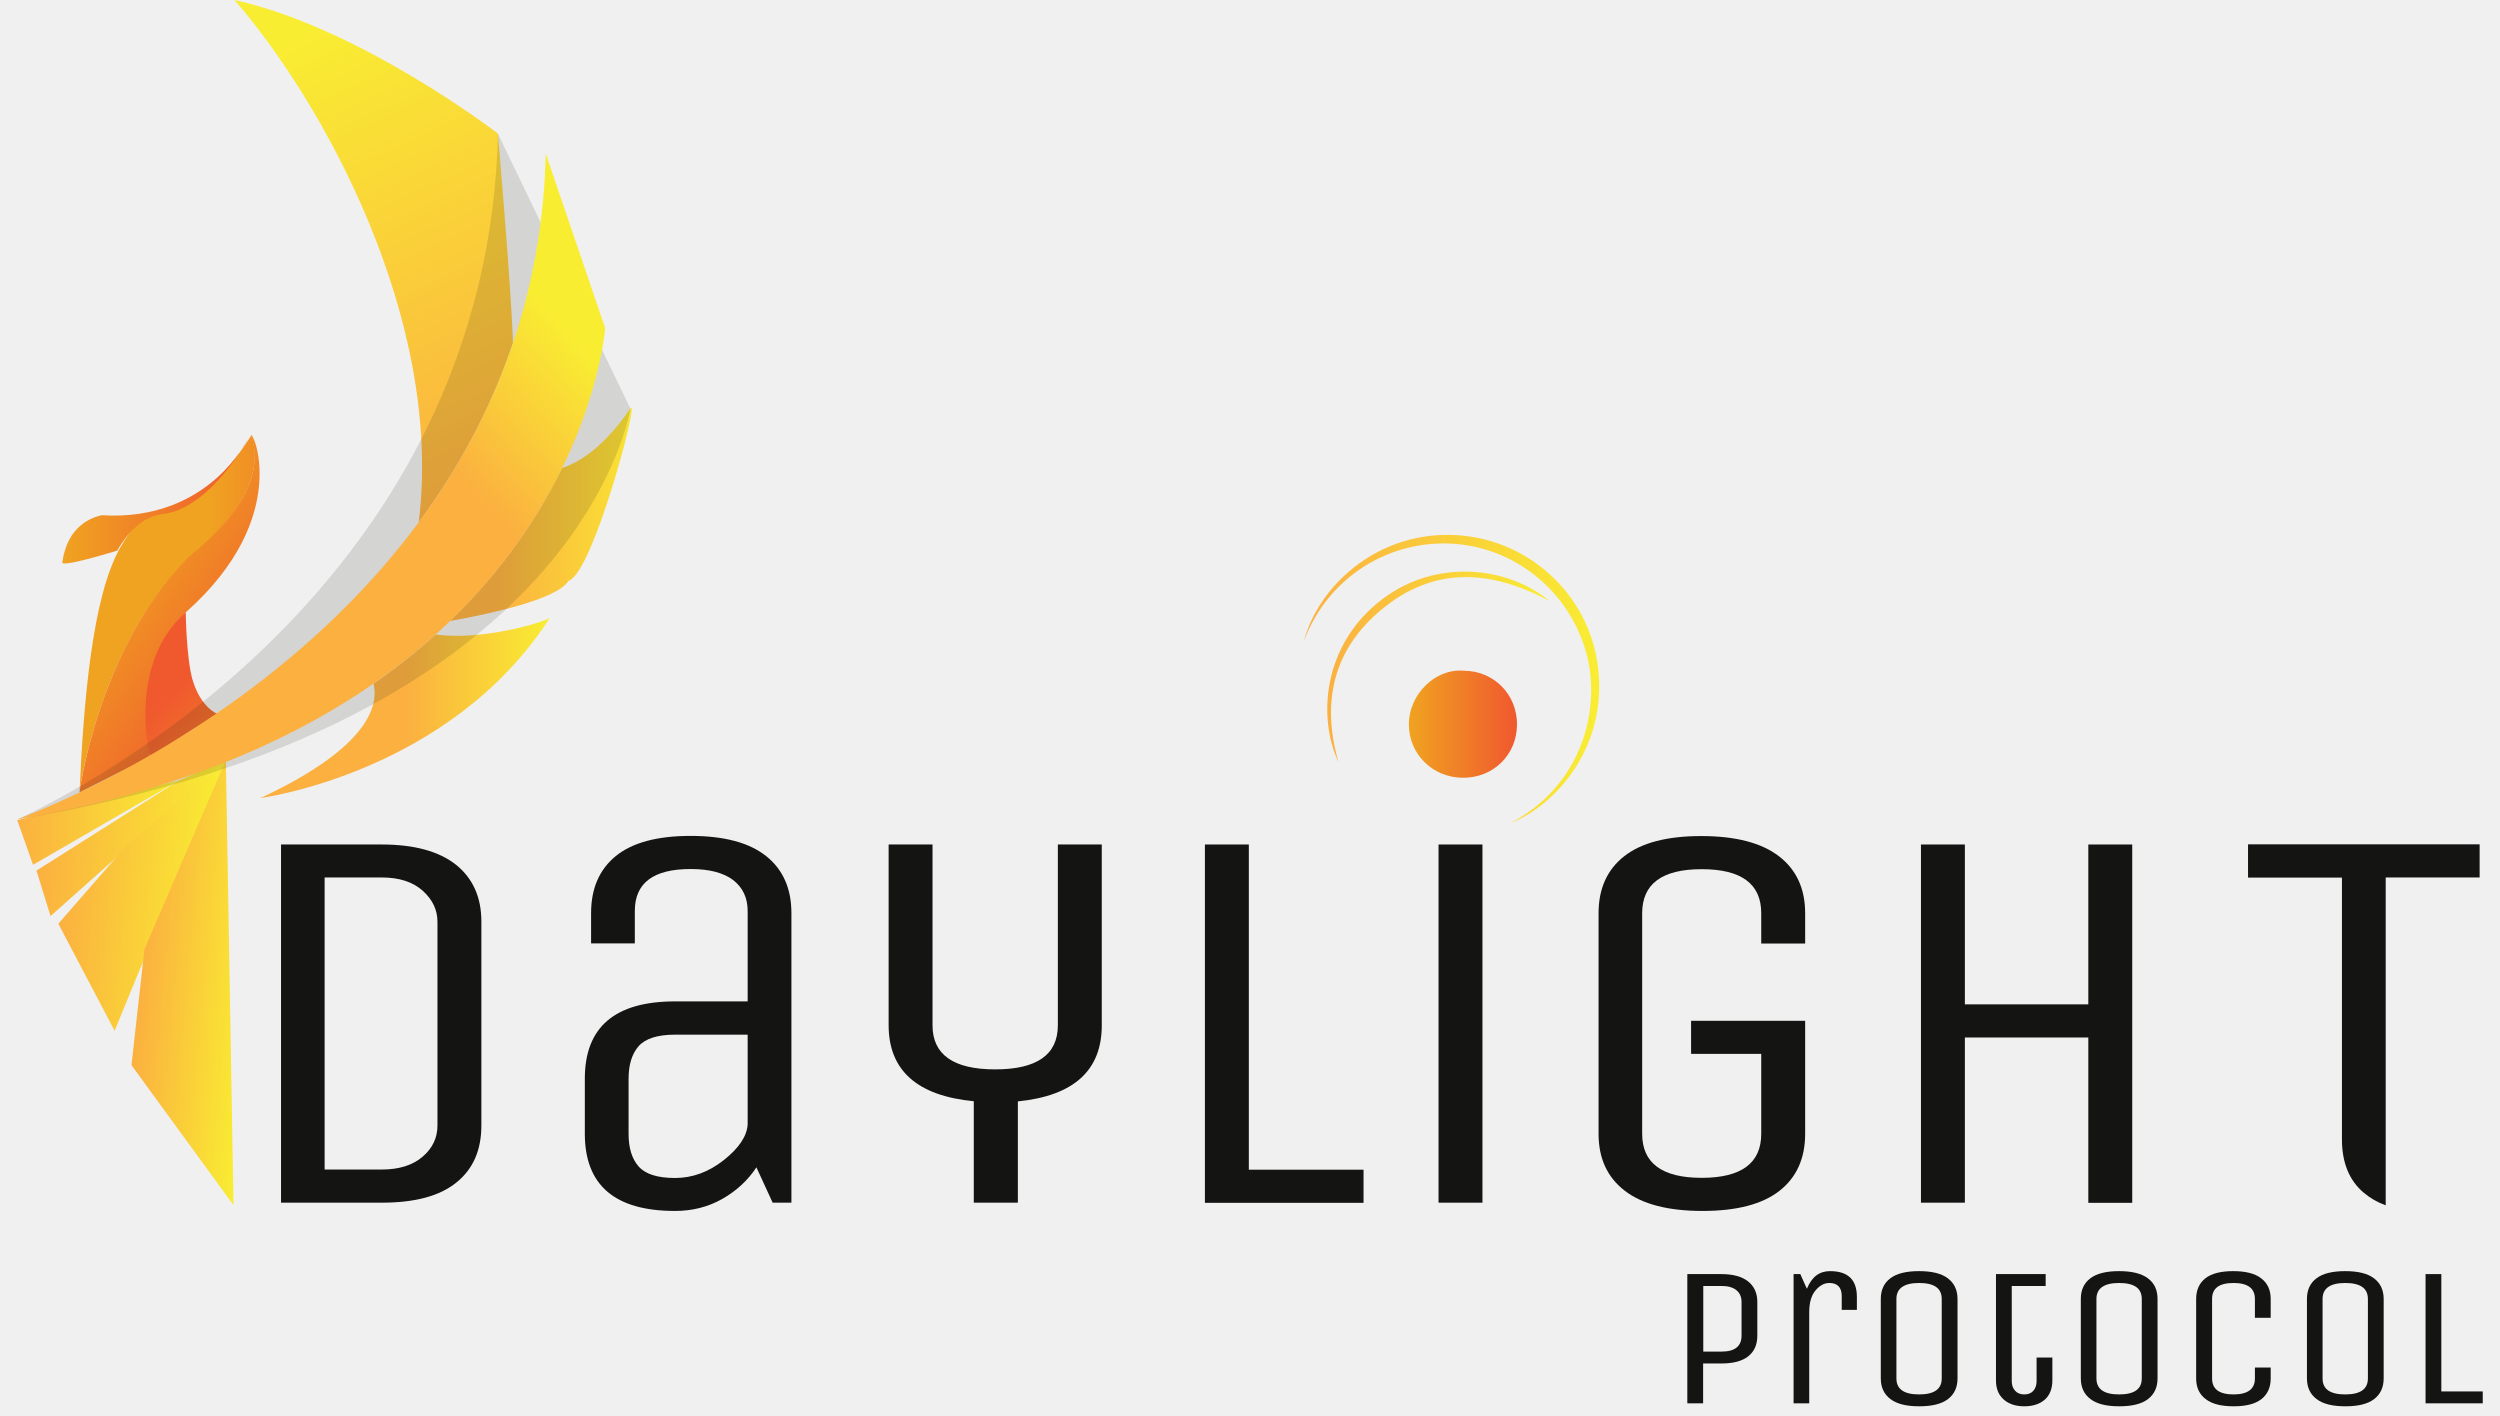
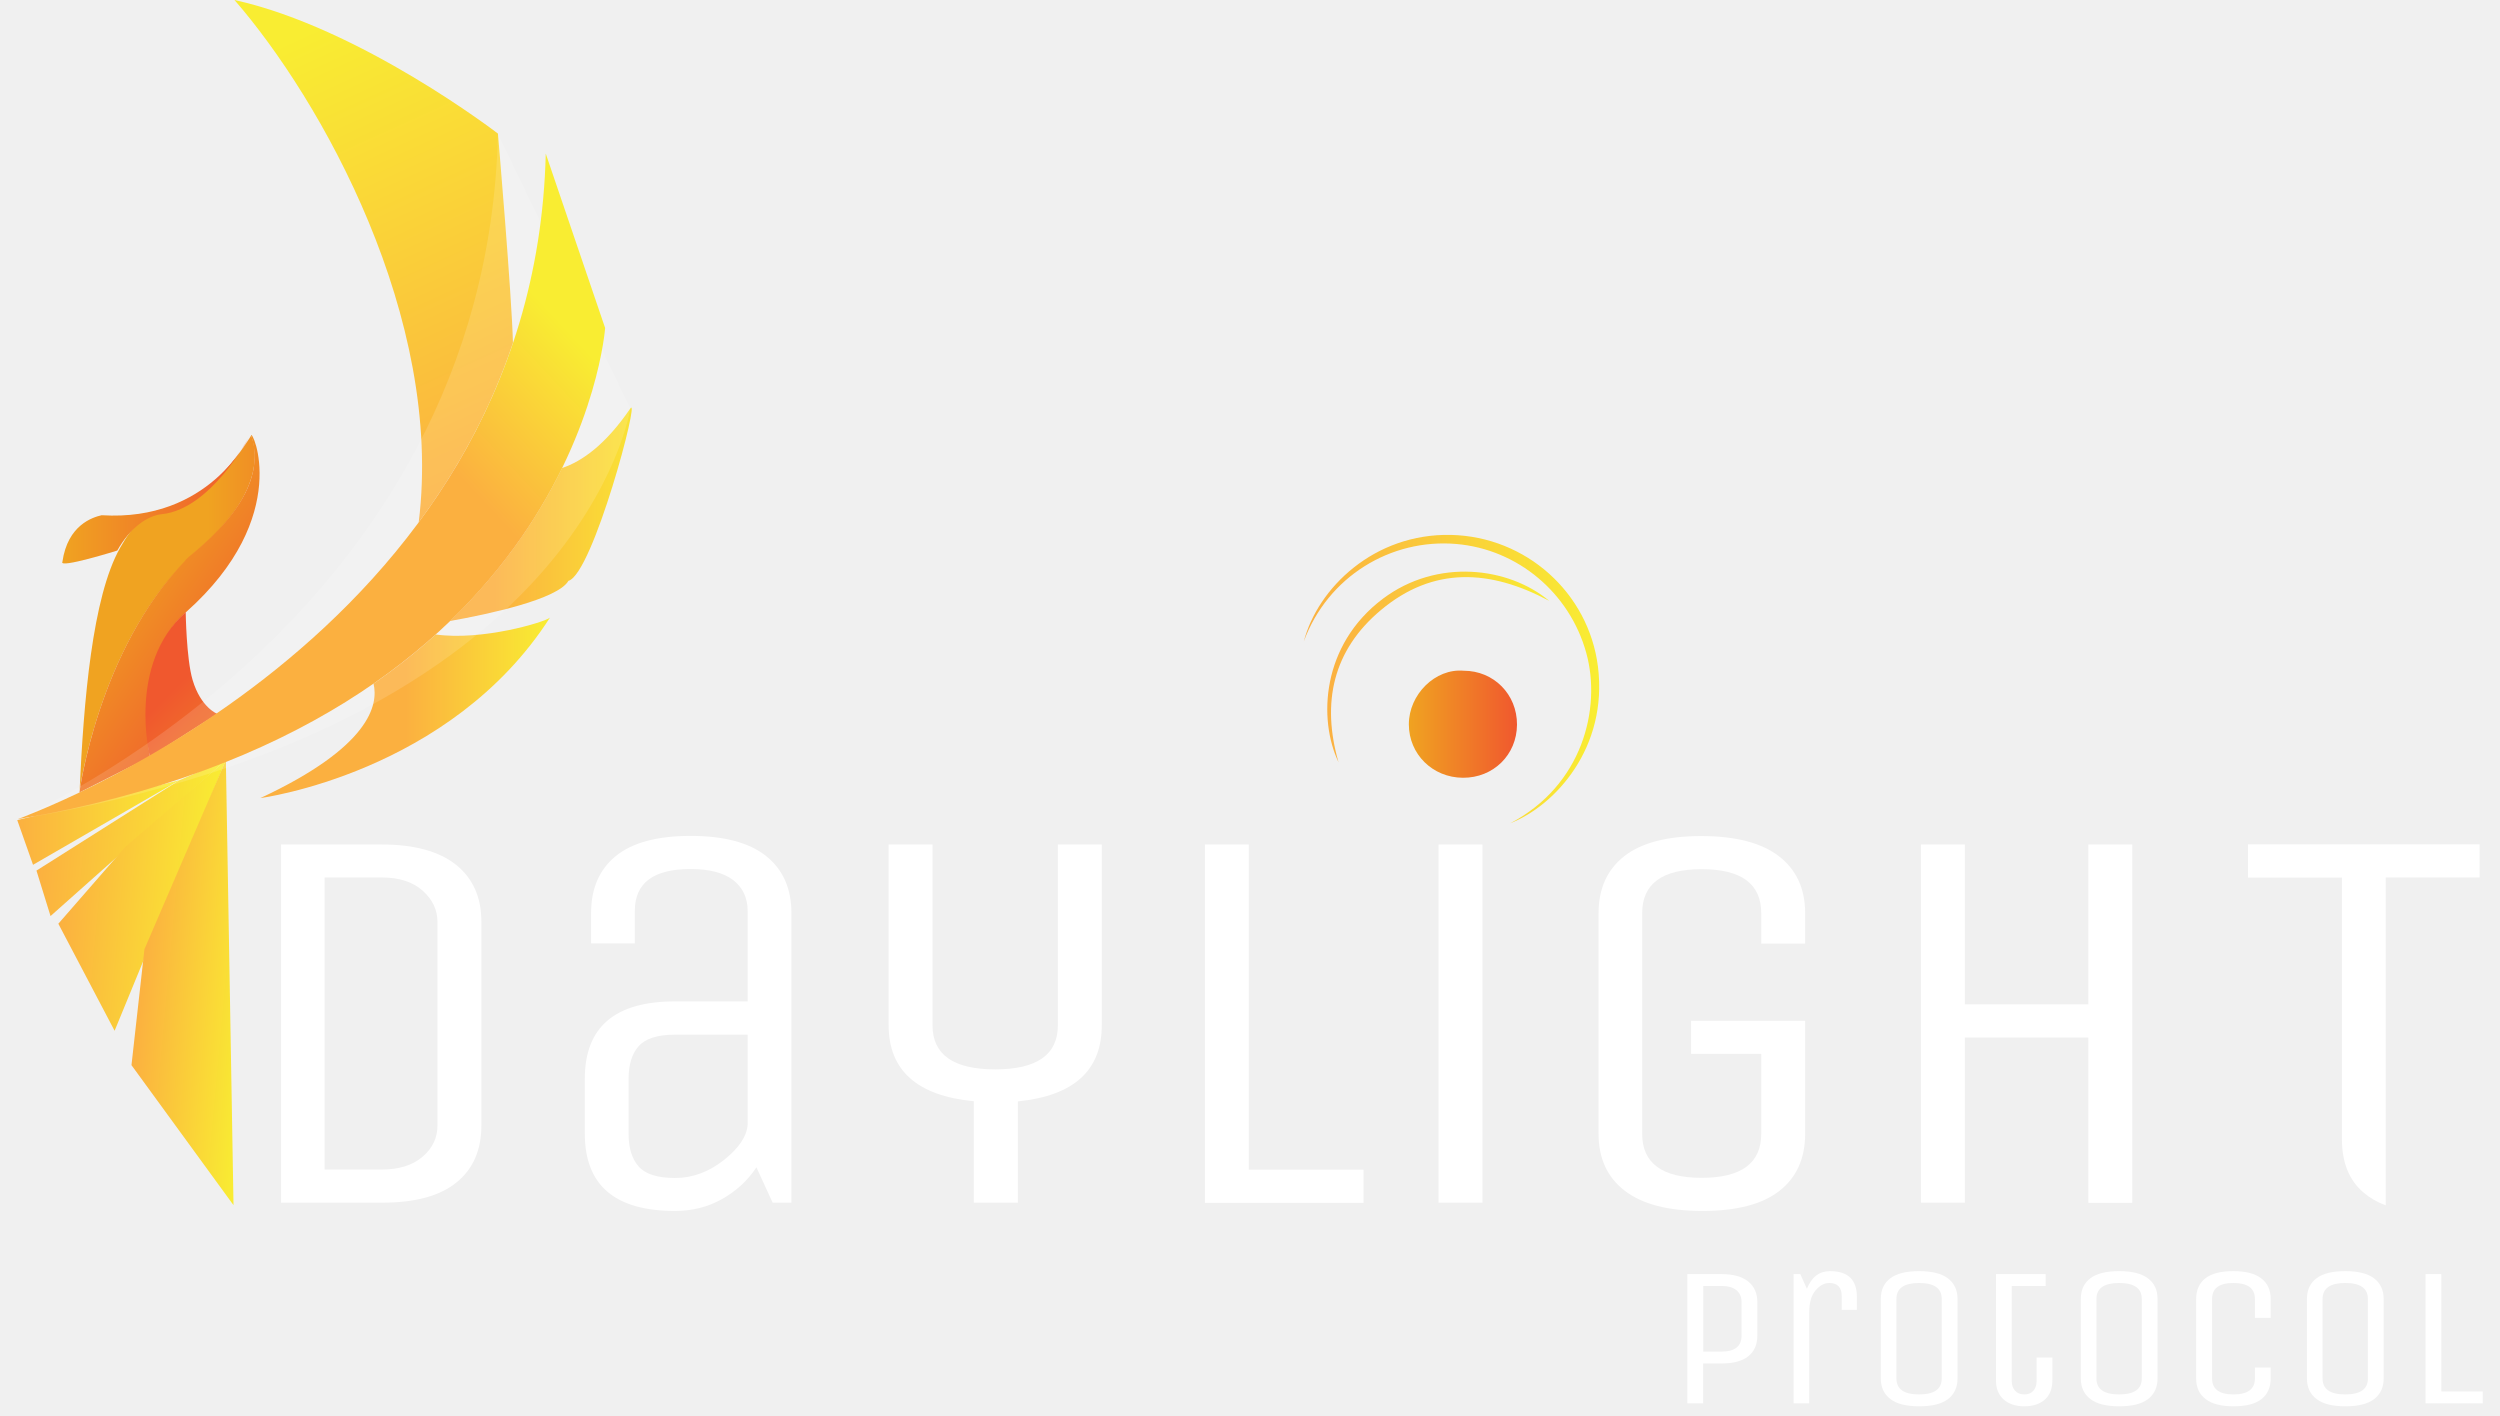
<svg xmlns="http://www.w3.org/2000/svg" width="113" height="64" viewBox="0 0 113 64" fill="none">
-   <path d="M66.159 30.317C67.516 30.317 68.575 31.383 68.568 32.754C68.561 34.117 67.501 35.162 66.124 35.155C64.754 35.148 63.68 34.089 63.68 32.739C63.68 31.39 64.874 30.203 66.159 30.317Z" fill="url(#paint0_linear_155_185)" />
-   <path d="M17.259 54.361H12.703V38.171H17.259C18.728 38.171 19.851 38.482 20.614 39.089C21.377 39.704 21.758 40.559 21.758 41.653V50.871C21.758 51.987 21.384 52.842 20.628 53.45C19.872 54.064 18.749 54.361 17.259 54.361ZM19.773 50.878V41.66C19.773 41.131 19.554 40.665 19.109 40.262C18.664 39.866 18.05 39.661 17.252 39.661H14.673V52.863H17.252C18.043 52.863 18.664 52.666 19.109 52.277C19.554 51.895 19.773 51.422 19.773 50.878Z" fill="#141413" />
-   <path d="M35.772 54.361H34.924L34.19 52.764C33.794 53.365 33.272 53.838 32.636 54.198C31.993 54.559 31.287 54.735 30.51 54.735C27.79 54.735 26.434 53.57 26.434 51.246V48.752C26.434 46.428 27.79 45.263 30.51 45.263H33.794V41.18C33.794 40.58 33.575 40.121 33.144 39.782C32.706 39.45 32.071 39.28 31.216 39.28C29.535 39.28 28.694 39.909 28.694 41.173V42.642H26.717V41.272C26.717 40.156 27.091 39.301 27.833 38.694C28.581 38.086 29.704 37.783 31.216 37.783C32.728 37.783 33.865 38.086 34.628 38.694C35.391 39.301 35.772 40.163 35.772 41.272V54.361ZM33.794 46.767H30.51C29.719 46.767 29.168 46.944 28.864 47.29C28.56 47.636 28.412 48.131 28.412 48.759V51.253C28.412 51.882 28.56 52.376 28.864 52.722C29.168 53.068 29.712 53.245 30.51 53.245C31.301 53.245 32.035 52.976 32.721 52.432C33.399 51.896 33.759 51.359 33.794 50.829V46.767Z" fill="#141413" />
-   <path d="M46 54.361H44.015V49.776C41.451 49.529 40.166 48.378 40.166 46.337V38.171H42.15V46.344C42.15 47.672 43.097 48.336 44.983 48.336C46.869 48.336 47.815 47.672 47.815 46.344V38.171H49.8V46.344C49.8 48.385 48.536 49.529 46.007 49.783V54.361H46Z" fill="#141413" />
-   <path d="M54.462 54.361V38.171H56.447V52.87H61.632V54.368H54.462V54.361Z" fill="#141413" />
-   <path d="M67.007 54.361H65.022V38.171H67.007V54.361Z" fill="#141413" />
-   <path d="M76.437 47.636V46.139H81.593V51.246C81.593 52.362 81.205 53.216 80.435 53.824C79.658 54.431 78.499 54.735 76.952 54.735C75.406 54.735 74.233 54.431 73.442 53.824C72.651 53.216 72.255 52.362 72.255 51.246V41.279C72.255 40.163 72.644 39.308 73.414 38.701C74.191 38.093 75.349 37.79 76.896 37.79C78.443 37.79 79.615 38.093 80.406 38.701C81.198 39.308 81.593 40.17 81.593 41.279V42.649H79.608V41.279C79.608 39.951 78.711 39.287 76.917 39.287C75.123 39.287 74.226 39.951 74.226 41.279V51.246C74.226 52.574 75.123 53.238 76.917 53.238C78.711 53.238 79.608 52.574 79.608 51.246V47.636H76.437Z" fill="#141413" />
-   <path d="M88.812 54.361H86.827V38.171H88.812V45.397H94.392V38.171H96.377V54.368H94.392V46.895H88.812V54.361Z" fill="#141413" />
-   <path d="M11.806 36.052C11.792 36.059 11.777 36.059 11.777 36.067C11.785 36.059 11.792 36.059 11.806 36.052Z" fill="url(#paint1_linear_155_185)" />
-   <path d="M76.981 63.43H76.267V57.589H77.807C78.337 57.589 78.739 57.702 79.015 57.921C79.29 58.14 79.431 58.45 79.431 58.846V60.372C79.431 60.774 79.297 61.085 79.022 61.304C78.746 61.523 78.344 61.629 77.807 61.629H76.981V63.43ZM78.718 60.372V58.846C78.718 58.62 78.64 58.443 78.485 58.316C78.33 58.189 78.104 58.126 77.814 58.126H76.988V61.092H77.814C78.414 61.092 78.718 60.852 78.718 60.372Z" fill="#141413" />
-   <path d="M81.784 63.43H81.07V57.589H81.374L81.671 58.253C81.89 57.716 82.236 57.455 82.716 57.455C83.528 57.455 83.931 57.843 83.931 58.62V59.206H83.246V58.585C83.246 58.189 83.055 57.991 82.681 57.991C82.455 57.991 82.25 58.104 82.059 58.33C81.868 58.556 81.777 58.888 81.777 59.319V63.43H81.784Z" fill="#141413" />
-   <path d="M88.48 58.712V62.307C88.48 62.71 88.332 63.021 88.049 63.239C87.759 63.459 87.329 63.565 86.749 63.565C86.17 63.565 85.739 63.459 85.45 63.239C85.16 63.021 85.012 62.71 85.012 62.307V58.712C85.012 58.309 85.153 57.998 85.443 57.779C85.732 57.56 86.163 57.455 86.742 57.455C87.314 57.455 87.752 57.56 88.042 57.779C88.332 57.998 88.48 58.309 88.48 58.712ZM87.766 62.307V58.712C87.766 58.231 87.427 57.991 86.742 57.991C86.064 57.991 85.718 58.231 85.718 58.712V62.307C85.718 62.788 86.057 63.028 86.742 63.028C87.427 63.028 87.766 62.788 87.766 62.307Z" fill="#141413" />
-   <path d="M90.218 57.589H92.464V58.126H90.931V62.434C90.931 62.604 90.98 62.745 91.079 62.858C91.178 62.971 91.319 63.028 91.496 63.028C91.68 63.028 91.814 62.971 91.913 62.858C92.005 62.745 92.054 62.604 92.054 62.434V61.361H92.767V62.392C92.767 62.766 92.654 63.056 92.428 63.261C92.202 63.459 91.892 63.565 91.503 63.565C91.115 63.565 90.804 63.466 90.571 63.261C90.338 63.056 90.218 62.773 90.218 62.392V57.589Z" fill="#141413" />
-   <path d="M97.521 58.712V62.307C97.521 62.71 97.373 63.021 97.09 63.239C96.801 63.459 96.37 63.565 95.791 63.565C95.211 63.565 94.781 63.459 94.491 63.239C94.201 63.021 94.053 62.71 94.053 62.307V58.712C94.053 58.309 94.194 57.998 94.484 57.779C94.773 57.56 95.204 57.455 95.784 57.455C96.356 57.455 96.794 57.56 97.083 57.779C97.38 57.998 97.521 58.309 97.521 58.712ZM96.808 62.307V58.712C96.808 58.231 96.469 57.991 95.784 57.991C95.105 57.991 94.759 58.231 94.759 58.712V62.307C94.759 62.788 95.098 63.028 95.784 63.028C96.469 63.028 96.808 62.788 96.808 62.307Z" fill="#141413" />
-   <path d="M101.922 62.307V61.813H102.635V62.307C102.635 62.71 102.494 63.021 102.218 63.239C101.936 63.459 101.519 63.565 100.961 63.565C100.403 63.565 99.979 63.459 99.697 63.239C99.407 63.021 99.266 62.71 99.266 62.307V58.712C99.266 58.309 99.407 57.998 99.683 57.779C99.965 57.56 100.382 57.455 100.94 57.455C101.498 57.455 101.922 57.56 102.204 57.779C102.494 57.998 102.635 58.309 102.635 58.712V59.566H101.922V58.712C101.922 58.231 101.597 57.991 100.954 57.991C100.304 57.991 99.986 58.231 99.986 58.712V62.307C99.986 62.788 100.311 63.028 100.954 63.028C101.597 63.028 101.922 62.788 101.922 62.307Z" fill="#141413" />
-   <path d="M107.742 58.712V62.307C107.742 62.71 107.594 63.021 107.311 63.239C107.022 63.459 106.591 63.565 106.012 63.565C105.432 63.565 105.001 63.459 104.712 63.239C104.422 63.021 104.274 62.71 104.274 62.307V58.712C104.274 58.309 104.415 57.998 104.705 57.779C104.994 57.56 105.425 57.455 106.004 57.455C106.577 57.455 107.015 57.56 107.304 57.779C107.594 57.998 107.742 58.309 107.742 58.712ZM107.029 62.307V58.712C107.029 58.231 106.69 57.991 106.004 57.991C105.326 57.991 104.98 58.231 104.98 58.712V62.307C104.98 62.788 105.319 63.028 106.004 63.028C106.69 63.028 107.029 62.788 107.029 62.307Z" fill="#141413" />
-   <path d="M109.635 63.43V57.589H110.348V62.893H112.22V63.43H109.635Z" fill="#141413" />
-   <path d="M101.611 38.171V39.669H105.856V51.5C105.856 52.545 106.181 53.351 106.831 53.902C107.121 54.149 107.46 54.347 107.834 54.481V51.599V47.121V39.662H112.079V38.164H101.611V38.171Z" fill="#141413" />
-   <path d="M0.78 37.069L1.493 39.089L8.104 35.268L0.78 37.069Z" fill="url(#paint2_linear_155_185)" />
-   <path d="M2.284 41.406L1.648 39.351L8.104 35.268L10.209 34.357L2.284 41.406Z" fill="url(#paint3_linear_155_185)" />
-   <path d="M5.18 46.591L2.637 41.752L5.653 38.291L10.209 34.357L5.18 46.591Z" fill="url(#paint4_linear_155_185)" />
-   <path d="M28.49 18.464C27.374 20.096 26.314 20.851 25.403 21.155C24.365 23.288 22.768 25.725 20.338 28.07C22.09 27.759 25.212 27.088 25.692 26.255C26.802 25.944 28.956 17.786 28.49 18.464Z" fill="url(#paint5_linear_155_185)" />
-   <path d="M18.926 23.606C20.663 21.261 22.154 18.57 23.185 15.504C23.136 13.371 22.507 6.039 22.507 6.039C22.507 6.039 16.298 1.257 10.598 0C14.511 4.499 20.07 14.36 18.926 23.606Z" fill="url(#paint6_linear_155_185)" />
-   <path d="M3.598 35.734C3.598 35.734 4.566 28.777 8.839 24.948C12.491 21.918 11.347 19.693 11.347 19.693C11.347 19.693 9.524 22.801 7.335 23.034C6.649 23.105 5.999 23.74 5.427 24.765C4.17 26.99 3.782 31.701 3.598 35.734Z" fill="url(#paint7_linear_155_185)" />
-   <path d="M5.3 24.885C5.872 23.868 6.642 23.309 7.327 23.239C9.524 23.006 11.219 19.813 11.219 19.813C11.219 19.813 9.453 23.592 4.594 23.288C4.198 23.38 3.061 23.719 2.821 25.393C2.637 25.718 5.3 24.885 5.3 24.885Z" fill="url(#paint8_linear_155_185)" />
-   <path d="M6.776 34.209L3.591 35.819C3.591 35.819 4.431 29.398 8.38 25.33C8.323 25.203 12.35 22.624 11.347 19.686C11.361 19.312 13.289 23.331 8.401 27.675C5.985 29.822 6.776 34.209 6.776 34.209Z" fill="url(#paint9_linear_155_185)" />
-   <path d="M6.776 34.209C6.776 34.209 5.731 30.027 8.394 27.668C8.394 27.668 8.422 29.78 8.705 30.733C9.079 31.991 9.821 32.266 9.821 32.266L6.776 34.209Z" fill="url(#paint10_linear_155_185)" />
-   <path d="M10.555 54.474L5.943 48.145L6.529 42.904L10.209 34.357L10.555 54.474Z" fill="url(#paint11_linear_155_185)" />
-   <path d="M24.873 27.887C24.866 27.894 24.866 27.901 24.859 27.909C24.866 27.901 24.873 27.894 24.873 27.887Z" fill="url(#paint12_linear_155_185)" />
-   <path d="M19.695 28.678C18.855 29.441 17.923 30.182 16.884 30.903C17.11 31.849 16.736 33.757 11.77 36.073C11.77 36.073 20.345 34.95 24.859 27.915C24.633 28.12 21.779 28.974 19.695 28.678Z" fill="url(#paint13_linear_155_185)" />
-   <path opacity="0.13" d="M22.507 6.046L28.49 18.464C28.49 18.464 26.427 32.732 0.808 37.034C0.638 37.034 21.984 28.078 22.507 6.046Z" fill="#141413" />
-   <path d="M24.668 6.943L27.352 14.826C27.352 14.826 26.095 32.69 0.808 37.027C0.638 37.034 24.146 28.982 24.668 6.943Z" fill="url(#paint14_linear_155_185)" />
-   <path d="M58.933 28.989C59.562 26.58 62.112 24.101 65.587 24.178C68.971 24.256 71.803 26.785 72.227 30.126C72.686 33.792 70.299 36.412 68.264 37.211C71.528 35.501 72.396 32.012 71.697 29.504C70.948 26.799 68.603 24.828 65.827 24.588C62.861 24.334 60.014 26.064 58.933 28.989Z" fill="url(#paint15_linear_155_185)" />
-   <path d="M70.023 27.159C67.346 25.725 64.775 25.598 62.416 27.576C60.247 29.391 59.725 31.758 60.502 34.456C59.576 32.513 59.732 29.151 62.501 27.067C64.959 25.217 68.194 25.626 70.023 27.159Z" fill="url(#paint16_linear_155_185)" />
+   <path d="M66.159 30.317C67.516 30.317 68.575 31.383 68.568 32.754C68.561 34.117 67.501 35.162 66.124 35.155C64.754 35.148 63.68 34.089 63.68 32.739C63.68 31.39 64.874 30.203 66.159 30.317Z" fill="url(#paint0_linear_406_290)" />
+   <path d="M17.259 54.361H12.703V38.171H17.259C18.728 38.171 19.851 38.482 20.614 39.089C21.377 39.704 21.758 40.559 21.758 41.653V50.871C21.758 51.987 21.384 52.842 20.628 53.45C19.872 54.064 18.749 54.361 17.259 54.361ZM19.773 50.878V41.66C19.773 41.131 19.554 40.665 19.109 40.262C18.664 39.866 18.05 39.661 17.252 39.661H14.673V52.863H17.252C18.043 52.863 18.664 52.666 19.109 52.277C19.554 51.895 19.773 51.422 19.773 50.878Z" fill="white" />
+   <path d="M35.772 54.361H34.924L34.19 52.764C33.794 53.365 33.272 53.838 32.636 54.198C31.993 54.559 31.287 54.735 30.51 54.735C27.79 54.735 26.434 53.57 26.434 51.246V48.752C26.434 46.428 27.79 45.263 30.51 45.263H33.794V41.18C33.794 40.58 33.575 40.121 33.144 39.782C32.706 39.45 32.071 39.28 31.216 39.28C29.535 39.28 28.694 39.909 28.694 41.173V42.642H26.717V41.272C26.717 40.156 27.091 39.301 27.833 38.694C28.581 38.086 29.704 37.783 31.216 37.783C32.728 37.783 33.865 38.086 34.628 38.694C35.391 39.301 35.772 40.163 35.772 41.272V54.361ZM33.794 46.767H30.51C29.719 46.767 29.168 46.944 28.864 47.29C28.56 47.636 28.412 48.131 28.412 48.759V51.253C28.412 51.882 28.56 52.376 28.864 52.722C29.168 53.068 29.712 53.245 30.51 53.245C31.301 53.245 32.035 52.976 32.721 52.432C33.399 51.896 33.759 51.359 33.794 50.829V46.767Z" fill="white" />
+   <path d="M46 54.361H44.015V49.776C41.451 49.529 40.166 48.378 40.166 46.337V38.171H42.15V46.344C42.15 47.672 43.097 48.336 44.983 48.336C46.869 48.336 47.815 47.672 47.815 46.344V38.171H49.8V46.344C49.8 48.385 48.536 49.529 46.007 49.783V54.361H46Z" fill="white" />
+   <path d="M54.462 54.361V38.171H56.447V52.87H61.632V54.368H54.462V54.361Z" fill="white" />
+   <path d="M67.007 54.361H65.022V38.171H67.007V54.361Z" fill="white" />
+   <path d="M76.437 47.636V46.139H81.593V51.246C81.593 52.362 81.205 53.217 80.435 53.824C79.658 54.431 78.499 54.735 76.952 54.735C75.406 54.735 74.233 54.431 73.442 53.824C72.651 53.217 72.255 52.362 72.255 51.246V41.279C72.255 40.163 72.644 39.309 73.414 38.701C74.191 38.093 75.349 37.79 76.896 37.79C78.443 37.79 79.615 38.093 80.406 38.701C81.198 39.309 81.593 40.17 81.593 41.279V42.65H79.608V41.279C79.608 39.951 78.711 39.287 76.917 39.287C75.123 39.287 74.226 39.951 74.226 41.279V51.246C74.226 52.574 75.123 53.238 76.917 53.238C78.711 53.238 79.608 52.574 79.608 51.246V47.636H76.437Z" fill="white" />
+   <path d="M88.812 54.361H86.827V38.171H88.812V45.397H94.392V38.171H96.377V54.368H94.392V46.895H88.812V54.361Z" fill="white" />
+   <path d="M11.806 36.052C11.792 36.059 11.777 36.059 11.777 36.067C11.785 36.059 11.792 36.059 11.806 36.052Z" fill="url(#paint1_linear_406_290)" />
+   <path d="M76.981 63.43H76.267V57.589H77.807C78.337 57.589 78.739 57.702 79.015 57.921C79.29 58.14 79.431 58.45 79.431 58.846V60.372C79.431 60.774 79.297 61.085 79.022 61.304C78.746 61.523 78.344 61.629 77.807 61.629H76.981V63.43ZM78.718 60.372V58.846C78.718 58.62 78.64 58.443 78.485 58.316C78.33 58.189 78.104 58.126 77.814 58.126H76.988V61.092H77.814C78.414 61.092 78.718 60.852 78.718 60.372Z" fill="white" />
+   <path d="M81.784 63.43H81.07V57.589H81.374L81.671 58.253C81.89 57.716 82.236 57.455 82.716 57.455C83.528 57.455 83.931 57.843 83.931 58.62V59.206H83.246V58.585C83.246 58.189 83.055 57.991 82.681 57.991C82.455 57.991 82.25 58.104 82.059 58.331C81.868 58.556 81.777 58.889 81.777 59.319V63.43H81.784Z" fill="white" />
+   <path d="M88.48 58.712V62.307C88.48 62.71 88.332 63.021 88.049 63.24C87.759 63.459 87.329 63.565 86.749 63.565C86.17 63.565 85.739 63.459 85.45 63.24C85.16 63.021 85.012 62.71 85.012 62.307V58.712C85.012 58.309 85.153 57.998 85.443 57.779C85.732 57.56 86.163 57.455 86.742 57.455C87.314 57.455 87.752 57.56 88.042 57.779C88.332 57.998 88.48 58.309 88.48 58.712ZM87.766 62.307V58.712C87.766 58.232 87.427 57.991 86.742 57.991C86.064 57.991 85.718 58.232 85.718 58.712V62.307C85.718 62.788 86.057 63.028 86.742 63.028C87.427 63.028 87.766 62.788 87.766 62.307Z" fill="white" />
+   <path d="M90.218 57.589H92.464V58.126H90.931V62.434C90.931 62.604 90.98 62.745 91.079 62.858C91.178 62.971 91.319 63.028 91.496 63.028C91.68 63.028 91.814 62.971 91.913 62.858C92.005 62.745 92.054 62.604 92.054 62.434V61.361H92.767V62.392C92.767 62.766 92.654 63.056 92.428 63.261C92.202 63.459 91.892 63.565 91.503 63.565C91.115 63.565 90.804 63.466 90.571 63.261C90.338 63.056 90.218 62.773 90.218 62.392V57.589Z" fill="white" />
+   <path d="M97.521 58.712V62.307C97.521 62.71 97.373 63.021 97.09 63.24C96.801 63.459 96.37 63.565 95.791 63.565C95.211 63.565 94.781 63.459 94.491 63.24C94.201 63.021 94.053 62.71 94.053 62.307V58.712C94.053 58.309 94.194 57.998 94.484 57.779C94.773 57.56 95.204 57.455 95.784 57.455C96.356 57.455 96.794 57.56 97.083 57.779C97.38 57.998 97.521 58.309 97.521 58.712ZM96.808 62.307V58.712C96.808 58.232 96.469 57.991 95.784 57.991C95.105 57.991 94.759 58.232 94.759 58.712V62.307C94.759 62.788 95.098 63.028 95.784 63.028C96.469 63.028 96.808 62.788 96.808 62.307Z" fill="white" />
+   <path d="M101.922 62.307V61.813H102.635V62.307C102.635 62.71 102.494 63.021 102.218 63.24C101.936 63.459 101.519 63.565 100.961 63.565C100.403 63.565 99.979 63.459 99.697 63.24C99.407 63.021 99.266 62.71 99.266 62.307V58.712C99.266 58.309 99.407 57.998 99.683 57.779C99.965 57.56 100.382 57.455 100.94 57.455C101.498 57.455 101.922 57.56 102.204 57.779C102.494 57.998 102.635 58.309 102.635 58.712V59.567H101.922V58.712C101.922 58.232 101.597 57.991 100.954 57.991C100.304 57.991 99.986 58.232 99.986 58.712V62.307C99.986 62.788 100.311 63.028 100.954 63.028C101.597 63.028 101.922 62.788 101.922 62.307Z" fill="white" />
+   <path d="M107.742 58.712V62.307C107.742 62.71 107.594 63.021 107.311 63.24C107.022 63.459 106.591 63.565 106.012 63.565C105.432 63.565 105.001 63.459 104.712 63.24C104.422 63.021 104.274 62.71 104.274 62.307V58.712C104.274 58.309 104.415 57.998 104.705 57.779C104.994 57.56 105.425 57.455 106.004 57.455C106.577 57.455 107.015 57.56 107.304 57.779C107.594 57.998 107.742 58.309 107.742 58.712ZM107.029 62.307V58.712C107.029 58.232 106.69 57.991 106.004 57.991C105.326 57.991 104.98 58.232 104.98 58.712V62.307C104.98 62.788 105.319 63.028 106.004 63.028C106.69 63.028 107.029 62.788 107.029 62.307Z" fill="white" />
+   <path d="M109.635 63.43V57.589H110.348V62.893H112.22V63.43H109.635Z" fill="white" />
+   <path d="M101.611 38.171V39.669H105.856V51.5C105.856 52.545 106.181 53.351 106.831 53.902C107.121 54.149 107.46 54.347 107.834 54.481V51.599V47.121V39.661H112.079V38.164H101.611V38.171Z" fill="white" />
+   <path d="M0.78 37.069L1.493 39.089L8.104 35.268L0.78 37.069Z" fill="url(#paint2_linear_406_290)" />
+   <path d="M2.284 41.406L1.648 39.351L8.104 35.268L10.209 34.357L2.284 41.406Z" fill="url(#paint3_linear_406_290)" />
+   <path d="M5.18 46.591L2.637 41.752L5.653 38.291L10.209 34.357L5.18 46.591Z" fill="url(#paint4_linear_406_290)" />
+   <path d="M28.49 18.464C27.374 20.096 26.314 20.851 25.403 21.155C24.365 23.288 22.768 25.725 20.338 28.07C22.09 27.759 25.212 27.088 25.692 26.255C26.802 25.944 28.956 17.786 28.49 18.464Z" fill="url(#paint5_linear_406_290)" />
+   <path d="M18.926 23.606C20.663 21.261 22.154 18.57 23.185 15.504C23.136 13.371 22.507 6.039 22.507 6.039C22.507 6.039 16.298 1.257 10.598 0C14.511 4.499 20.07 14.36 18.926 23.606Z" fill="url(#paint6_linear_406_290)" />
+   <path d="M3.598 35.734C3.598 35.734 4.566 28.777 8.839 24.948C12.491 21.918 11.347 19.693 11.347 19.693C11.347 19.693 9.524 22.801 7.335 23.034C6.649 23.105 5.999 23.74 5.427 24.765C4.17 26.99 3.782 31.701 3.598 35.734Z" fill="url(#paint7_linear_406_290)" />
+   <path d="M5.3 24.885C5.872 23.868 6.642 23.309 7.327 23.239C9.524 23.006 11.219 19.813 11.219 19.813C11.219 19.813 9.453 23.592 4.594 23.288C4.198 23.38 3.061 23.719 2.821 25.393C2.637 25.718 5.3 24.885 5.3 24.885Z" fill="url(#paint8_linear_406_290)" />
+   <path d="M6.776 34.209L3.591 35.819C3.591 35.819 4.431 29.398 8.38 25.33C8.323 25.203 12.35 22.624 11.347 19.686C11.361 19.312 13.289 23.331 8.401 27.675C5.985 29.822 6.776 34.209 6.776 34.209Z" fill="url(#paint9_linear_406_290)" />
+   <path d="M6.776 34.209C6.776 34.209 5.731 30.027 8.394 27.668C8.394 27.668 8.422 29.78 8.705 30.733C9.079 31.991 9.821 32.266 9.821 32.266L6.776 34.209Z" fill="url(#paint10_linear_406_290)" />
+   <path d="M10.555 54.474L5.943 48.145L6.529 42.904L10.209 34.357L10.555 54.474Z" fill="url(#paint11_linear_406_290)" />
+   <path d="M24.873 27.887C24.866 27.894 24.866 27.901 24.859 27.909C24.866 27.901 24.873 27.894 24.873 27.887Z" fill="url(#paint12_linear_406_290)" />
+   <path d="M19.695 28.678C18.855 29.441 17.923 30.182 16.884 30.903C17.11 31.849 16.736 33.757 11.77 36.073C11.77 36.073 20.345 34.95 24.859 27.915C24.633 28.12 21.779 28.975 19.695 28.678Z" fill="url(#paint13_linear_406_290)" />
+   <path opacity="0.13" d="M22.507 6.046L28.49 18.464C28.49 18.464 26.427 32.732 0.808 37.034C0.638 37.034 21.984 28.078 22.507 6.046Z" fill="white" />
+   <path d="M24.668 6.943L27.352 14.826C27.352 14.826 26.095 32.69 0.808 37.027C0.638 37.034 24.146 28.982 24.668 6.943Z" fill="url(#paint14_linear_406_290)" />
+   <path d="M58.933 28.989C59.562 26.58 62.112 24.101 65.587 24.178C68.971 24.256 71.803 26.785 72.227 30.126C72.686 33.792 70.299 36.412 68.264 37.211C71.528 35.501 72.396 32.012 71.697 29.504C70.948 26.799 68.603 24.828 65.827 24.588C62.861 24.334 60.014 26.064 58.933 28.989Z" fill="url(#paint15_linear_406_290)" />
+   <path d="M70.023 27.159C67.346 25.725 64.775 25.598 62.416 27.576C60.247 29.391 59.725 31.758 60.502 34.456C59.576 32.513 59.732 29.151 62.501 27.067C64.959 25.217 68.194 25.627 70.023 27.159Z" fill="url(#paint16_linear_406_290)" />
  <defs>
-     <linearGradient id="paint0_linear_155_185" x1="63.678" y1="32.731" x2="68.568" y2="32.731" gradientUnits="userSpaceOnUse">
+     <linearGradient id="paint0_linear_406_290" x1="63.678" y1="32.731" x2="68.568" y2="32.731" gradientUnits="userSpaceOnUse">
      <stop stop-color="#F0A321" />
      <stop offset="1" stop-color="#F0582E" />
    </linearGradient>
-     <linearGradient id="paint1_linear_155_185" x1="11.774" y1="36.06" x2="11.804" y2="36.06" gradientUnits="userSpaceOnUse">
+     <linearGradient id="paint1_linear_406_290" x1="11.774" y1="36.06" x2="11.804" y2="36.06" gradientUnits="userSpaceOnUse">
      <stop stop-color="#F0A321" />
      <stop offset="1" stop-color="#F0582E" />
    </linearGradient>
-     <linearGradient id="paint2_linear_155_185" x1="0.776" y1="37.179" x2="8.103" y2="37.179" gradientUnits="userSpaceOnUse">
+     <linearGradient id="paint2_linear_406_290" x1="0.776" y1="37.179" x2="8.103" y2="37.179" gradientUnits="userSpaceOnUse">
      <stop stop-color="#FBB040" />
      <stop offset="0.999" stop-color="#F9ED32" />
    </linearGradient>
-     <linearGradient id="paint3_linear_155_185" x1="1.819" y1="37.474" x2="9.861" y2="38.209" gradientUnits="userSpaceOnUse">
+     <linearGradient id="paint3_linear_406_290" x1="1.819" y1="37.474" x2="9.861" y2="38.209" gradientUnits="userSpaceOnUse">
      <stop stop-color="#FBB040" />
      <stop offset="0.999" stop-color="#F9ED32" />
    </linearGradient>
-     <linearGradient id="paint4_linear_155_185" x1="2.796" y1="40.026" x2="9.638" y2="40.651" gradientUnits="userSpaceOnUse">
+     <linearGradient id="paint4_linear_406_290" x1="2.796" y1="40.026" x2="9.638" y2="40.651" gradientUnits="userSpaceOnUse">
      <stop stop-color="#FBB040" />
      <stop offset="0.999" stop-color="#F9ED32" />
    </linearGradient>
-     <linearGradient id="paint5_linear_155_185" x1="20.561" y1="23.248" x2="29.901" y2="23.248" gradientUnits="userSpaceOnUse">
+     <linearGradient id="paint5_linear_406_290" x1="20.561" y1="23.248" x2="29.901" y2="23.248" gradientUnits="userSpaceOnUse">
      <stop offset="0.192" stop-color="#FBB040" />
      <stop offset="0.999" stop-color="#F9ED32" />
    </linearGradient>
-     <linearGradient id="paint6_linear_155_185" x1="23.715" y1="21.435" x2="14.507" y2="1.14" gradientUnits="userSpaceOnUse">
+     <linearGradient id="paint6_linear_406_290" x1="23.715" y1="21.435" x2="14.507" y2="1.14" gradientUnits="userSpaceOnUse">
      <stop stop-color="#FBB040" />
      <stop offset="0.999" stop-color="#F9ED32" />
    </linearGradient>
-     <linearGradient id="paint7_linear_155_185" x1="9.406" y1="27.709" x2="17.326" y2="27.709" gradientUnits="userSpaceOnUse">
+     <linearGradient id="paint7_linear_406_290" x1="9.406" y1="27.709" x2="17.326" y2="27.709" gradientUnits="userSpaceOnUse">
      <stop stop-color="#F0A321" />
      <stop offset="1" stop-color="#F0582E" />
    </linearGradient>
-     <linearGradient id="paint8_linear_155_185" x1="2.812" y1="22.639" x2="11.219" y2="22.639" gradientUnits="userSpaceOnUse">
+     <linearGradient id="paint8_linear_406_290" x1="2.812" y1="22.639" x2="11.219" y2="22.639" gradientUnits="userSpaceOnUse">
      <stop stop-color="#F0A321" />
      <stop offset="1" stop-color="#F0582E" />
    </linearGradient>
-     <linearGradient id="paint9_linear_155_185" x1="4.583" y1="25.734" x2="11.953" y2="30.848" gradientUnits="userSpaceOnUse">
+     <linearGradient id="paint9_linear_406_290" x1="4.583" y1="25.734" x2="11.953" y2="30.848" gradientUnits="userSpaceOnUse">
      <stop stop-color="#F0A321" />
      <stop offset="1" stop-color="#F0582E" />
    </linearGradient>
-     <linearGradient id="paint10_linear_155_185" x1="13.369" y1="36.855" x2="7.826" y2="31.186" gradientUnits="userSpaceOnUse">
+     <linearGradient id="paint10_linear_406_290" x1="13.369" y1="36.855" x2="7.826" y2="31.186" gradientUnits="userSpaceOnUse">
      <stop stop-color="#F0A321" />
      <stop offset="1" stop-color="#F0582E" />
    </linearGradient>
-     <linearGradient id="paint11_linear_155_185" x1="6.318" y1="44.046" x2="11.466" y2="44.516" gradientUnits="userSpaceOnUse">
+     <linearGradient id="paint11_linear_406_290" x1="6.318" y1="44.046" x2="11.466" y2="44.516" gradientUnits="userSpaceOnUse">
      <stop stop-color="#FBB040" />
      <stop offset="0.999" stop-color="#F9ED32" />
    </linearGradient>
-     <linearGradient id="paint12_linear_155_185" x1="24.86" y1="27.901" x2="24.875" y2="27.901" gradientUnits="userSpaceOnUse">
+     <linearGradient id="paint12_linear_406_290" x1="24.86" y1="27.901" x2="24.875" y2="27.901" gradientUnits="userSpaceOnUse">
      <stop stop-color="#FBB040" />
      <stop offset="0.999" stop-color="#F9ED32" />
    </linearGradient>
-     <linearGradient id="paint13_linear_155_185" x1="11.774" y1="31.99" x2="24.86" y2="31.99" gradientUnits="userSpaceOnUse">
+     <linearGradient id="paint13_linear_406_290" x1="11.774" y1="31.99" x2="24.86" y2="31.99" gradientUnits="userSpaceOnUse">
      <stop offset="0.501" stop-color="#FBB040" />
      <stop offset="0.999" stop-color="#F9ED32" />
    </linearGradient>
-     <linearGradient id="paint14_linear_155_185" x1="4.339" y1="34.468" x2="25.48" y2="14.737" gradientUnits="userSpaceOnUse">
+     <linearGradient id="paint14_linear_406_290" x1="4.339" y1="34.468" x2="25.48" y2="14.737" gradientUnits="userSpaceOnUse">
      <stop offset="0.72" stop-color="#FBB040" />
      <stop offset="1" stop-color="#F9ED32" />
    </linearGradient>
-     <linearGradient id="paint15_linear_155_185" x1="58.933" y1="30.693" x2="72.279" y2="30.693" gradientUnits="userSpaceOnUse">
+     <linearGradient id="paint15_linear_406_290" x1="58.933" y1="30.693" x2="72.279" y2="30.693" gradientUnits="userSpaceOnUse">
      <stop stop-color="#FBB040" />
      <stop offset="0.999" stop-color="#F9ED32" />
    </linearGradient>
-     <linearGradient id="paint16_linear_155_185" x1="59.999" y1="30.143" x2="70.026" y2="30.143" gradientUnits="userSpaceOnUse">
+     <linearGradient id="paint16_linear_406_290" x1="59.999" y1="30.143" x2="70.026" y2="30.143" gradientUnits="userSpaceOnUse">
      <stop stop-color="#FBB040" />
      <stop offset="0.999" stop-color="#F9ED32" />
    </linearGradient>
  </defs>
</svg>
